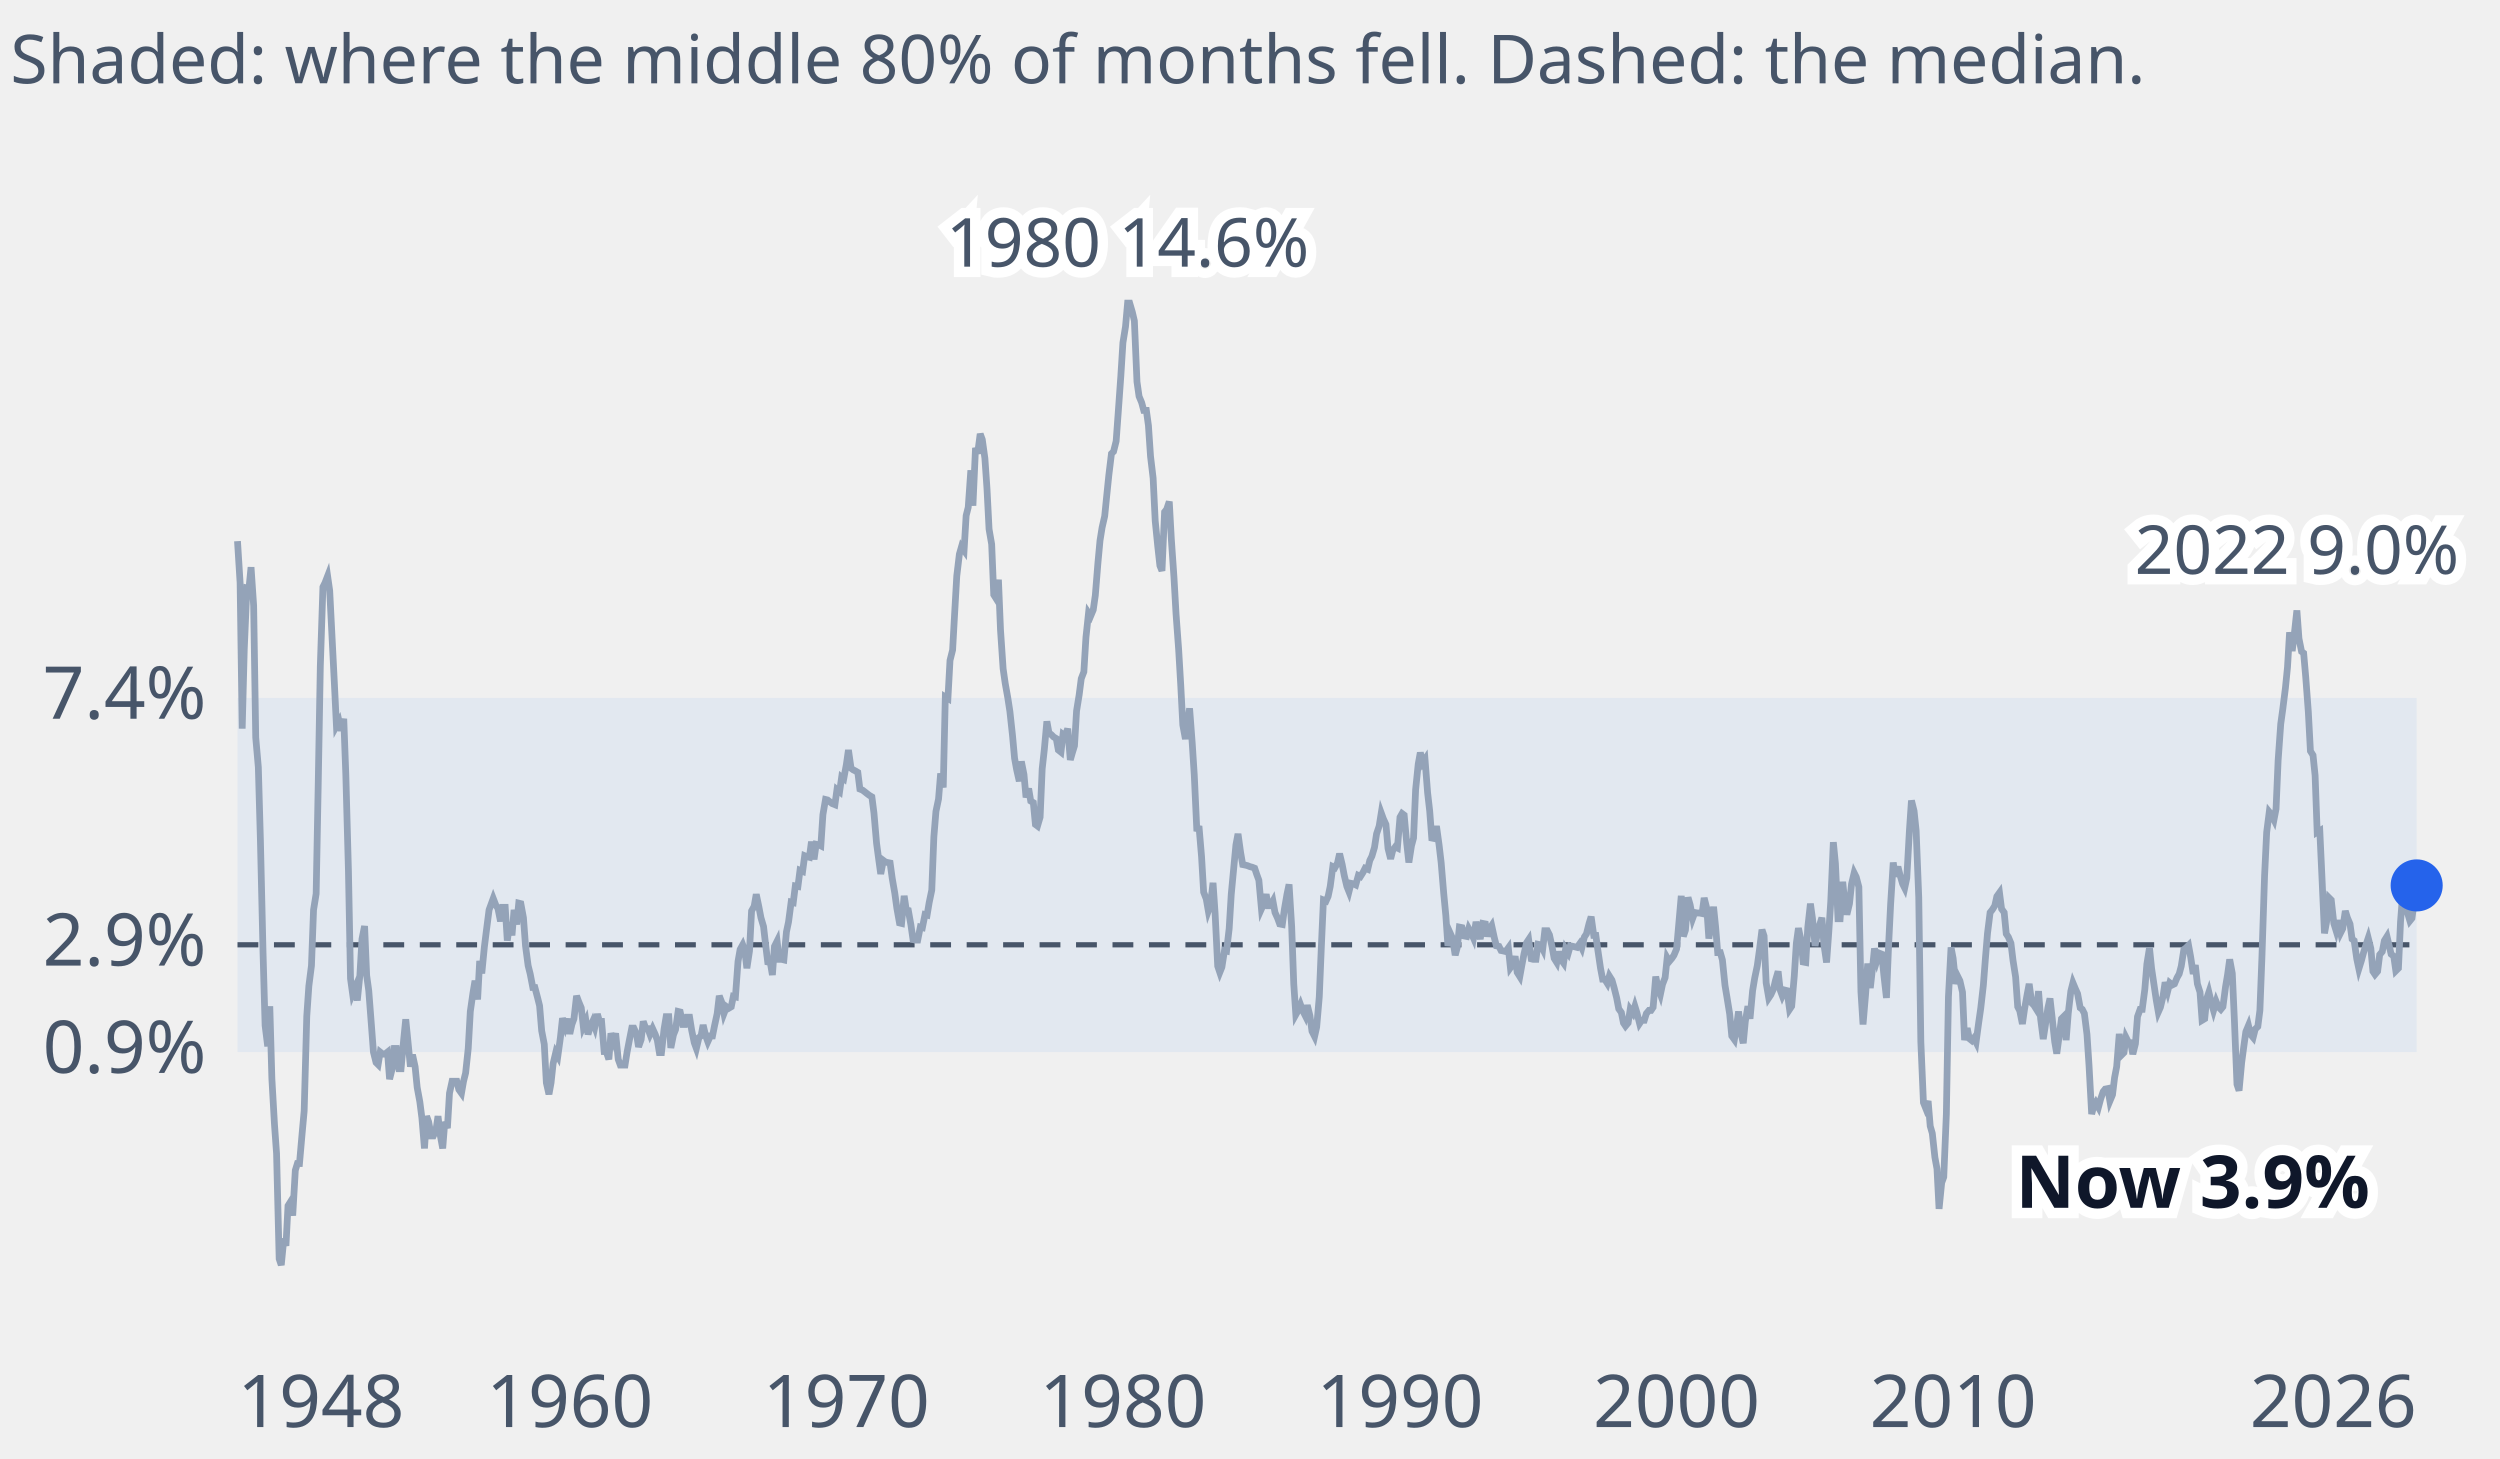
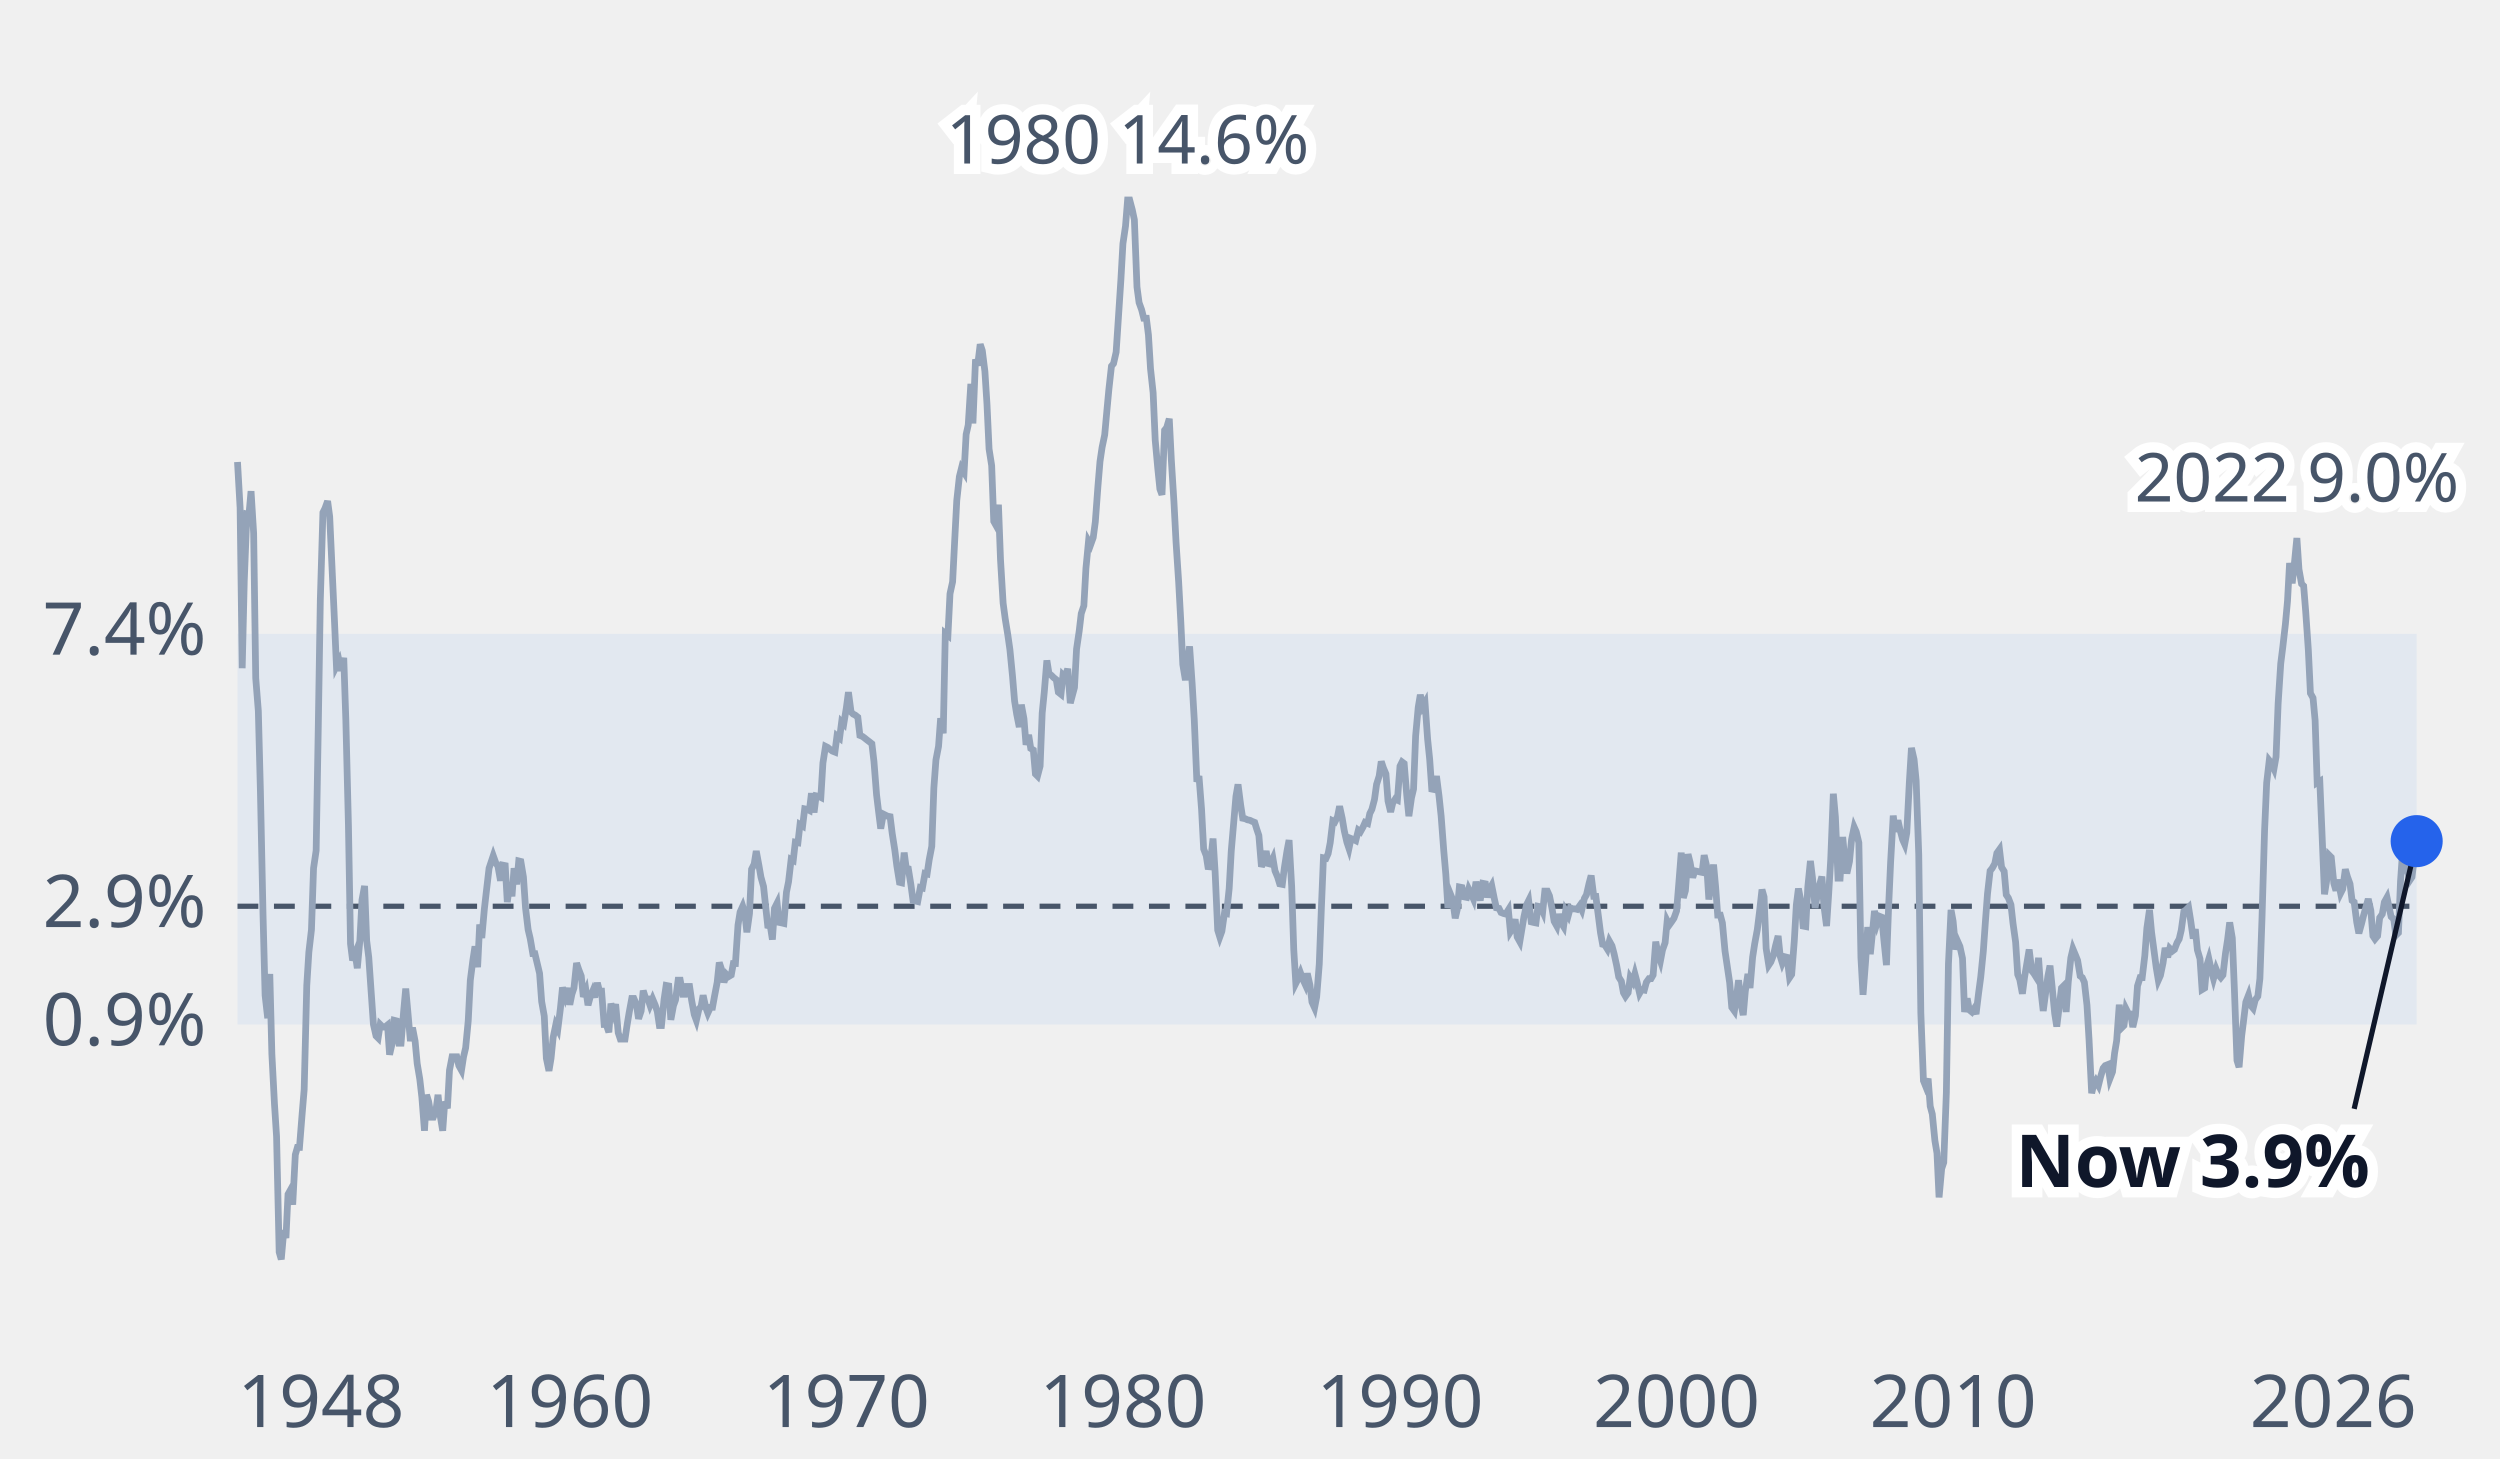
<svg xmlns="http://www.w3.org/2000/svg" viewBox="0 0 480 280" width="480" height="280" style="width:100%;max-width:560px;height:auto" role="img" font-family="system-ui,sans-serif" font-size="16">
-   <text x="2" y="16.0" font-size="13" fill="#475569">Shaded: where the middle 80% of months fell. Dashed: the median.</text>
-   <rect x="45.6" y="134.0" width="418.4" height="68.0" fill="#e2e8f0" />
-   <line x1="45.6" x2="464" y1="181.4" y2="181.4" stroke="#475569" stroke-dasharray="4 3" />
-   <text x="39.6" y="138.0" text-anchor="end" font-size="14" fill="#475569">7.4%</text>
-   <text x="39.6" y="185.4" text-anchor="end" font-size="14" fill="#475569">2.9%</text>
-   <text x="39.6" y="206.0" text-anchor="end" font-size="14" fill="#475569">0.9%</text>
-   <polyline points="45.6,103.9 46.1,111.9 46.5,139.9 46.9,124.6 47.4,112.9 47.8,113.0 48.2,108.9 48.7,116.3 49.1,141.6 49.6,147.3 50.0,161.4 50.5,182.8 50.9,196.9 51.4,200.9 51.8,193.2 52.2,207.1 52.7,215.9 53.1,221.5 53.6,241.7 54.0,242.9 54.5,237.8 54.9,239.2 55.3,231.5 55.8,230.7 56.2,233.4 56.7,224.7 57.1,223.4 57.5,223.4 58.0,217.7 58.4,213.3 58.9,195.1 59.3,189.3 59.8,185.4 60.2,174.7 60.7,171.6 61.1,150.5 61.5,127.9 62.0,112.7 62.4,111.9 62.9,110.6 63.3,113.4 63.7,121.3 64.2,131.2 64.6,139.4 65.1,138.5 65.5,140.3 66.0,138.0 66.4,148.8 66.9,167.2 67.3,187.9 67.7,190.8 68.2,189.6 68.6,192.1 69.1,187.2 69.5,180.3 70.0,177.8 70.4,187.3 70.8,190.2 71.3,196.7 71.7,202.0 72.2,204.0 72.6,204.4 73.0,202.0 73.5,202.4 73.9,202.4 74.4,202.0 74.8,207.2 75.3,205.2 75.7,201.3 76.1,201.3 76.6,205.2 77.0,205.2 77.5,199.7 77.9,195.7 78.3,199.7 78.8,204.8 79.2,202.5 79.7,204.8 80.1,208.8 80.6,211.5 81.0,214.6 81.5,220.5 81.9,214.3 82.3,215.4 82.8,218.1 83.2,218.1 83.7,217.0 84.1,214.3 84.5,217.8 85.0,220.5 85.4,215.4 85.9,216.6 86.3,209.9 86.8,207.6 87.2,207.6 87.7,207.6 88.1,209.2 88.6,209.9 89.0,207.6 89.4,206.0 89.9,201.3 90.3,194.2 90.8,190.7 91.2,188.3 91.7,191.9 92.1,184.5 92.5,186.9 93.0,181.8 93.4,178.6 93.9,174.7 94.3,173.6 94.7,172.5 95.2,173.8 95.6,174.4 96.1,176.9 96.5,174.2 97.0,174.2 97.4,180.6 97.9,177.1 98.3,179.6 98.7,174.7 99.2,177.5 99.6,173.4 100.0,173.5 100.5,176.2 100.9,181.6 101.4,185.4 101.8,187.0 102.3,189.6 102.7,189.6 103.2,191.5 103.6,193.1 104.0,197.9 104.5,200.5 104.9,207.9 105.4,210.1 105.8,207.9 106.2,204.2 106.7,202.1 107.1,202.8 107.6,199.2 108.0,195.5 108.5,197.0 108.9,195.6 109.4,198.5 109.8,196.7 110.2,195.6 110.7,191.2 111.1,192.3 111.6,193.5 112.0,197.1 112.5,196.0 112.9,198.6 113.3,197.2 113.8,196.1 114.2,197.2 114.7,194.7 115.1,196.1 115.5,196.1 116.0,201.9 116.4,201.9 116.9,203.4 117.3,198.4 117.8,199.8 118.2,198.4 118.7,203.4 119.1,204.5 119.5,204.5 120.0,204.5 120.4,202.0 120.8,199.9 121.3,197.4 121.7,197.4 122.2,198.5 122.6,201.0 123.1,199.6 123.5,196.1 124.0,197.5 124.4,197.5 124.8,198.6 125.3,197.5 125.8,198.6 126.2,199.7 126.6,202.1 127.0,202.1 127.5,197.6 127.9,195.2 128.4,195.2 128.8,201.2 129.3,198.7 129.7,197.7 130.2,194.2 130.6,194.3 131.1,196.7 131.5,196.7 131.9,195.3 132.4,195.3 132.8,197.8 133.3,200.2 133.7,201.3 134.2,199.2 134.6,198.9 135.0,196.8 135.5,198.9 135.9,200.0 136.4,198.9 136.8,198.9 137.2,196.9 137.7,194.6 138.1,191.2 138.6,192.5 139.0,194.6 139.5,193.3 139.9,193.6 140.4,193.3 140.8,191.3 141.2,191.4 141.7,184.6 142.1,182.3 142.6,181.4 143.0,182.5 143.4,185.9 143.9,182.6 144.3,174.9 144.8,174.0 145.2,171.7 145.7,174.1 146.1,176.2 146.6,177.9 147.0,181.4 147.4,184.7 147.9,184.8 148.3,187.2 148.7,181.7 149.2,180.7 149.6,184.2 150.1,184.2 150.5,184.3 151.0,178.9 151.4,177.0 151.9,173.2 152.3,173.3 152.7,170.1 153.2,170.2 153.6,167.1 154.1,167.3 154.5,164.3 155.0,164.5 155.4,164.6 155.8,161.6 156.3,165.0 156.7,162.1 157.2,162.2 157.6,162.4 158.0,156.4 158.5,153.5 158.9,153.6 159.4,154.0 159.8,154.3 160.3,154.5 160.7,151.6 161.2,152.0 161.6,149.2 162.0,149.5 162.5,146.8 162.9,144.0 163.4,147.5 163.8,147.8 164.2,148.0 164.7,148.3 165.1,151.5 165.6,151.7 166.0,152.0 166.5,152.4 166.9,152.7 167.4,153.0 167.8,156.1 168.3,161.9 168.7,164.9 169.1,167.8 169.6,165.2 170.0,165.5 170.4,165.6 170.9,165.7 171.3,168.6 171.8,171.5 172.2,174.4 172.7,177.2 173.1,177.3 173.6,172.0 174.0,174.7 174.4,174.8 174.9,177.6 175.3,180.4 175.8,180.5 176.2,180.5 176.7,178.0 177.1,178.1 177.6,175.6 178.0,175.7 178.4,173.3 178.9,170.9 179.3,160.7 179.7,155.8 180.2,153.4 180.6,148.5 181.1,151.2 181.5,133.8 182.0,134.1 182.4,126.8 182.9,124.8 183.3,117.6 183.7,110.6 184.2,106.4 184.6,105.0 185.1,105.7 185.5,99.0 185.9,97.4 186.4,90.3 186.8,97.1 187.3,86.0 187.7,87.1 188.2,83.3 188.6,84.4 189.1,88.0 189.5,93.8 189.9,101.6 190.4,104.5 190.8,114.2 191.3,115.0 191.7,111.3 192.1,121.0 192.6,128.4 193.0,131.2 193.5,134.0 193.9,136.6 194.4,141.2 194.8,145.6 195.2,147.8 195.7,150.0 196.1,146.2 196.6,148.7 197.0,153.1 197.5,151.4 197.9,153.8 198.4,154.1 198.8,158.3 199.2,158.6 199.7,156.9 200.1,147.6 200.5,144.0 201.0,138.5 201.4,140.7 201.9,141.1 202.3,141.5 202.8,141.8 203.2,144.0 203.7,144.4 204.1,141.0 204.5,141.3 205.0,139.9 205.5,145.9 205.9,144.5 206.3,143.2 206.7,136.5 207.2,133.4 207.6,130.3 208.1,129.0 208.5,122.4 209.0,117.7 209.4,118.3 209.9,117.1 210.3,114.3 210.8,108.1 211.2,103.8 211.6,101.3 212.1,99.1 212.5,95.1 212.9,91.2 213.4,87.1 213.8,86.7 214.3,84.7 214.7,79.2 215.2,72.2 215.6,65.8 216.1,62.7 216.5,58.2 216.9,58.2 217.4,59.9 217.8,61.6 218.3,73.3 218.7,76.1 219.2,77.3 219.6,78.8 220.1,78.8 220.5,81.7 220.9,87.6 221.4,91.8 221.8,100.0 222.3,105.0 222.7,108.6 223.1,109.6 223.6,98.3 224.0,97.8 224.5,96.3 224.9,103.6 225.4,110.8 225.8,117.9 226.3,124.7 226.7,131.5 227.1,139.2 227.6,141.9 228.0,138.9 228.4,136.0 228.9,142.6 229.3,148.8 229.8,159.6 230.2,158.6 230.7,164.5 231.1,171.3 231.6,172.6 232.0,174.9 232.4,173.8 232.9,169.5 233.3,175.4 233.8,185.5 234.2,186.7 234.6,185.7 235.1,182.5 235.5,182.6 236.0,178.3 236.4,171.7 236.9,166.4 237.3,162.2 237.7,160.1 238.2,163.7 238.6,166.0 239.1,166.1 239.5,166.2 240.0,166.4 240.4,166.5 240.9,166.7 241.3,167.9 241.7,169.0 242.2,174.5 242.6,173.6 243.1,171.7 243.5,173.9 243.9,173.9 244.4,173.0 244.8,175.2 245.3,176.3 245.7,177.4 246.2,177.5 246.6,174.6 247.1,171.7 247.5,169.8 248.0,177.9 248.4,188.9 248.8,194.8 249.3,193.9 249.7,192.9 250.1,194.0 250.6,195.0 251.0,193.0 251.5,195.0 251.9,198.0 252.4,199.0 252.8,197.2 253.3,191.4 253.7,181.7 254.1,172.8 254.6,173.0 255.0,172.1 255.4,170.2 255.9,166.4 256.3,166.6 256.8,165.7 257.2,163.9 257.7,166.0 258.1,168.1 258.6,170.2 259.0,171.2 259.4,169.6 259.9,169.7 260.3,169.9 260.8,168.1 261.2,168.3 261.7,167.5 262.1,166.7 262.6,166.9 263.0,165.2 263.4,164.4 263.9,162.7 264.3,160.1 264.8,158.6 265.2,156.1 265.6,157.2 266.1,158.3 266.5,162.9 267.0,164.9 267.4,163.3 267.9,162.6 268.3,162.8 268.8,156.9 269.2,156.2 269.6,156.5 270.1,162.0 270.5,165.6 271.0,162.4 271.4,160.9 271.8,151.6 272.3,146.7 272.7,144.5 273.2,146.4 273.6,145.8 274.1,152.2 274.5,155.7 274.9,160.9 275.4,161.0 275.8,158.6 276.3,162.2 276.7,165.6 277.2,171.6 277.6,175.8 278.0,181.6 278.5,179.3 278.9,180.2 279.4,183.4 279.8,181.9 280.2,178.0 280.7,178.1 281.1,179.7 281.6,179.8 282.0,178.3 282.5,179.2 282.9,180.1 283.4,177.0 283.8,178.7 284.2,180.3 284.7,177.3 285.2,177.4 285.6,179.8 286.0,178.3 286.4,177.7 286.9,180.0 287.3,181.6 287.8,181.7 288.2,182.5 288.7,182.6 289.1,182.7 289.6,182.0 290.0,185.8 290.5,185.1 290.9,183.6 291.3,186.7 291.8,187.5 292.2,185.3 292.6,183.2 293.1,181.0 293.5,180.4 294.0,184.1 294.4,184.2 294.9,184.2 295.3,181.3 295.8,181.4 296.2,182.2 296.6,178.7 297.1,178.7 297.5,179.5 298.0,181.8 298.4,184.0 298.9,184.8 299.3,182.7 299.7,184.2 300.2,184.9 300.6,182.2 301.1,183.0 301.5,181.6 302.0,181.7 302.4,181.8 302.8,181.9 303.3,181.2 303.7,182.0 304.2,179.9 304.6,179.3 305.1,177.3 305.5,176.0 306.0,179.6 306.4,179.6 306.8,182.5 307.3,185.9 307.7,188.0 308.1,188.0 308.6,188.8 309.0,187.4 309.5,188.2 309.9,189.6 310.4,191.6 310.8,193.7 311.3,194.4 311.7,196.4 312.1,197.0 312.6,196.4 313.0,193.8 313.5,194.5 313.9,193.2 314.3,194.5 314.8,196.5 315.2,195.9 315.7,195.9 316.1,194.6 316.6,194.0 317.0,194.0 317.4,193.4 317.9,187.5 318.3,189.5 318.8,190.9 319.2,189.0 319.7,187.7 320.1,183.9 320.5,184.6 321.0,184.0 321.4,183.4 321.9,182.2 322.3,177.7 322.8,172.0 323.2,179.8 323.6,178.6 324.1,172.3 324.5,173.7 325.0,176.3 325.4,175.2 325.9,175.3 326.3,175.3 326.8,175.4 327.2,172.4 327.7,174.4 328.1,180.2 328.5,177.7 329.0,174.1 329.4,178.0 329.8,182.9 330.3,182.9 330.7,184.3 331.2,189.2 331.6,191.6 332.1,194.7 332.5,198.9 333.0,199.6 333.4,197.2 333.8,194.2 334.3,198.5 334.7,200.3 335.1,196.1 335.6,193.2 336.0,195.6 336.5,190.2 336.9,187.8 337.4,185.4 337.8,182.5 338.3,178.5 338.7,179.7 339.1,188.7 339.6,191.6 340.0,191.0 340.5,189.9 340.9,188.2 341.4,186.5 341.8,190.1 342.2,191.2 342.7,190.1 343.1,190.2 343.6,193.8 344.0,193.2 344.5,187.4 344.9,181.1 345.3,178.2 345.8,180.6 346.2,184.7 346.7,184.8 347.1,178.0 347.6,173.5 348.0,176.4 348.5,181.6 348.9,179.4 349.3,177.8 349.8,176.2 350.2,181.4 350.7,184.8 351.1,179.3 351.5,173.2 352.0,161.7 352.4,165.8 352.9,176.4 353.3,176.4 353.8,169.3 354.2,173.3 354.6,175.6 355.1,173.5 355.5,169.7 356.0,167.6 356.4,168.4 356.9,170.3 357.3,190.4 357.7,196.7 358.2,190.8 358.6,185.0 359.1,189.7 359.5,186.1 359.9,182.1 360.4,184.3 360.8,183.0 361.3,183.2 361.7,187.2 362.2,191.6 362.6,181.7 363.0,173.6 363.5,165.6 363.9,168.3 364.4,166.4 364.8,168.0 365.3,169.7 365.7,170.5 366.1,168.6 366.6,159.6 367.0,153.7 367.5,155.7 367.9,159.5 368.4,172.3 368.8,200.0 369.3,211.7 369.7,212.7 370.2,211.4 370.6,216.2 371.0,217.6 371.5,222.2 371.9,224.4 372.3,232.1 372.8,227.1 373.2,226.0 373.7,213.9 374.1,191.4 374.6,181.9 375.0,184.0 375.5,188.9 375.9,187.5 376.3,188.3 376.8,190.5 377.2,199.7 377.7,197.4 378.1,199.4 378.6,199.8 379.0,199.3 379.4,200.1 379.9,196.4 380.3,193.6 380.8,189.2 381.2,184.0 381.6,179.2 382.1,175.2 382.5,174.7 383.0,173.9 383.4,172.1 383.9,171.4 384.3,174.5 384.8,175.2 385.2,179.3 385.6,179.9 386.1,181.1 386.5,184.4 387.0,187.6 387.4,193.3 387.8,194.1 388.3,196.6 388.7,193.8 389.2,191.0 389.6,188.9 390.1,192.6 390.5,193.0 391.0,193.8 391.4,190.3 391.8,195.6 392.3,199.5 392.7,196.9 393.2,193.5 393.6,191.7 394.0,195.3 394.5,200.0 394.9,202.3 395.4,198.6 395.8,195.6 396.3,195.1 396.7,199.7 397.1,194.6 397.6,190.3 398.0,188.7 398.5,189.9 398.9,190.8 399.4,193.5 399.8,193.8 400.2,194.6 400.7,198.6 401.1,204.7 401.6,213.9 402.0,212.4 402.4,211.7 402.9,212.6 403.3,211.1 403.8,209.6 404.2,209.1 404.7,209.0 405.1,211.4 405.6,210.2 406.0,206.9 406.4,204.8 406.9,198.5 407.3,202.6 407.8,202.1 408.2,199.2 408.7,200.2 409.1,200.2 409.5,202.4 410.0,200.4 410.4,195.2 410.9,193.8 411.3,193.8 411.8,190.0 412.2,185.1 412.7,182.0 413.1,185.9 413.5,188.6 414.0,192.0 414.4,194.3 414.8,193.4 415.3,191.3 415.7,188.6 416.2,190.3 416.6,188.7 417.1,189.1 417.5,188.9 418.0,187.7 418.4,187.0 418.8,185.5 419.3,182.3 419.7,182.0 420.2,181.5 420.6,183.7 421.1,187.0 421.5,185.3 421.9,188.9 422.4,190.5 422.8,195.9 423.3,195.6 423.7,191.7 424.1,190.5 424.6,192.6 425.0,194.0 425.5,192.3 425.9,193.3 426.4,193.8 426.8,193.3 427.3,189.5 427.7,187.1 428.1,184.2 428.6,186.9 429.0,195.8 429.5,208.2 429.9,209.4 430.4,204.0 430.8,201.0 431.2,198.1 431.7,196.9 432.1,198.6 432.6,199.2 433.0,197.6 433.5,197.1 433.9,194.0 434.3,183.5 434.8,168.1 435.2,159.8 435.7,155.9 436.1,156.4 436.6,157.4 437.0,155.3 437.4,146.0 437.9,139.0 438.3,136.1 438.8,132.1 439.2,128.1 439.6,121.4 440.1,125.0 440.5,121.8 441.0,117.2 441.4,122.6 441.9,125.1 442.3,125.4 442.7,130.0 443.2,136.7 443.6,144.2 444.1,145.0 444.5,148.9 444.9,159.8 445.4,159.5 445.8,168.1 446.3,179.2 446.7,177.0 447.2,172.4 447.6,172.8 448.1,177.3 448.5,178.6 448.9,176.7 449.4,179.1 449.8,178.3 450.3,174.9 450.7,176.2 451.2,177.4 451.6,180.3 452.0,180.6 452.5,184.1 452.9,186.0 453.4,184.4 453.8,182.9 454.3,181.3 454.7,180.1 455.2,182.1 455.6,186.5 456.0,187.1 456.5,186.5 456.9,183.3 457.4,182.7 457.8,180.6 458.3,179.8 458.7,181.5 459.1,183.2 459.6,183.6 460.0,186.4 460.5,185.9 460.9,177.0 461.3,171.8 461.8,167.7 462.2,175.1 462.7,176.8 463.1,176.3 463.6,172.5 464.0,170.0 464.0,170.0" fill="none" stroke="#94a3b8" stroke-width="1.3" />
-   <text x="216.5" y="51.2" text-anchor="middle" font-size="13" fill="#475569" stroke="#fff" stroke-width="4" paint-order="stroke">1980 14.6%</text>
-   <text x="441.0" y="110.2" text-anchor="middle" font-size="13" fill="#475569" stroke="#fff" stroke-width="4" paint-order="stroke">2022 9.0%</text>
-   <circle cx="464.0" cy="170.0" r="5" fill="#2563eb" />
-   <text x="455.0" y="231.9" text-anchor="end" font-size="14" font-weight="600" fill="#0f172a" stroke="#fff" stroke-width="4" paint-order="stroke">Now 3.9%</text>
+   <rect x="45.6" y="121.7" width="418.4" height="75.0" fill="#e2e8f0" />
+   <line x1="45.6" x2="464" y1="174.0" y2="174.0" stroke="#475569" stroke-dasharray="4 3" />
+   <text x="39.6" y="125.7" text-anchor="end" font-size="14" fill="#475569">7.4%</text>
+   <text x="39.6" y="178.0" text-anchor="end" font-size="14" fill="#475569">2.9%</text>
+   <text x="39.6" y="200.7" text-anchor="end" font-size="14" fill="#475569">0.9%</text>
+   <polyline points="45.6,88.7 46.1,97.5 46.5,128.3 46.9,111.5 47.4,98.7 47.8,98.8 48.2,94.3 48.7,102.4 49.1,130.2 49.6,136.5 50.0,152.0 50.5,175.6 50.9,191.1 51.4,195.5 51.8,187.0 52.2,202.4 52.7,212.0 53.1,218.2 53.6,240.4 54.0,241.8 54.5,236.2 54.9,237.7 55.3,229.3 55.8,228.4 56.2,231.3 56.7,221.7 57.1,220.3 57.5,220.3 58.0,214.0 58.4,209.2 58.9,189.2 59.3,182.8 59.8,178.5 60.2,166.7 60.7,163.3 61.1,140.1 61.5,115.2 62.0,98.4 62.4,97.6 62.9,96.2 63.3,99.2 63.7,107.9 64.2,118.8 64.6,127.9 65.1,126.9 65.5,128.8 66.0,126.3 66.4,138.2 66.9,158.5 67.3,181.2 67.7,184.4 68.2,183.1 68.6,185.9 69.1,180.5 69.5,172.8 70.0,170.1 70.4,180.6 70.8,183.8 71.3,191.0 71.7,196.7 72.2,198.9 72.6,199.3 73.0,196.7 73.5,197.2 73.9,197.2 74.4,196.8 74.8,202.5 75.3,200.3 75.7,195.9 76.1,196.0 76.6,200.3 77.0,200.3 77.5,194.2 77.9,189.8 78.3,194.2 78.8,199.9 79.2,197.3 79.7,199.9 80.1,204.2 80.6,207.2 81.0,210.7 81.5,217.1 81.9,210.2 82.3,211.5 82.8,214.5 83.2,214.5 83.7,213.2 84.1,210.2 84.5,214.1 85.0,217.1 85.4,211.5 85.9,212.8 86.3,205.5 86.8,202.9 87.2,202.9 87.7,202.9 88.1,204.6 88.6,205.5 89.0,202.9 89.4,201.2 89.9,196.0 90.3,188.2 90.8,184.3 91.2,181.7 91.7,185.7 92.1,177.5 92.5,180.1 93.0,174.5 93.4,171.0 93.9,166.7 94.3,165.5 94.7,164.3 95.2,165.7 95.6,166.3 96.1,169.1 96.5,166.1 97.0,166.2 97.4,173.2 97.9,169.4 98.3,172.1 98.7,166.7 99.2,169.8 99.6,165.3 100.0,165.4 100.5,168.4 100.9,174.3 101.4,178.5 101.8,180.2 102.3,183.1 102.7,183.1 103.2,185.2 103.6,186.9 104.0,192.3 104.5,195.1 104.9,203.2 105.4,205.6 105.8,203.2 106.2,199.2 106.7,196.8 107.1,197.6 107.6,193.6 108.0,189.6 108.5,191.2 108.9,189.7 109.4,192.9 109.8,190.9 110.2,189.7 110.7,184.9 111.1,186.1 111.6,187.4 112.0,191.4 112.5,190.2 112.9,193.0 113.3,191.5 113.8,190.3 114.2,191.5 114.7,188.7 115.1,190.3 115.5,190.3 116.0,196.7 116.4,196.7 116.9,198.2 117.3,192.7 117.8,194.3 118.2,192.8 118.7,198.3 119.1,199.5 119.5,199.5 120.0,199.5 120.4,196.8 120.8,194.4 121.3,191.7 121.7,191.7 122.2,192.9 122.6,195.6 123.1,194.1 123.5,190.2 124.0,191.8 124.4,191.8 124.8,193.0 125.3,191.8 125.8,193.0 126.2,194.2 126.6,196.9 127.0,196.9 127.5,191.9 127.9,189.2 128.4,189.3 128.8,195.8 129.3,193.1 129.7,192.0 130.2,188.2 130.6,188.2 131.1,190.9 131.5,190.9 131.9,189.4 132.4,189.4 132.8,192.1 133.3,194.8 133.7,195.9 134.2,193.7 134.6,193.3 135.0,191.1 135.5,193.4 135.9,194.5 136.4,193.4 136.8,193.4 137.2,191.2 137.7,188.6 138.1,184.8 138.6,186.3 139.0,188.6 139.5,187.1 139.9,187.5 140.4,187.2 140.8,185.0 141.2,185.0 141.7,177.6 142.1,175.1 142.6,174.0 143.0,175.3 143.4,179.0 143.9,175.4 144.3,166.9 144.8,165.9 145.2,163.4 145.7,166.1 146.1,168.4 146.6,170.2 147.0,174.0 147.4,177.7 147.9,177.8 148.3,180.4 148.7,174.4 149.2,173.4 149.6,177.1 150.1,177.2 150.5,177.3 151.0,171.3 151.4,169.3 151.9,165.0 152.3,165.2 152.7,161.7 153.2,161.8 153.6,158.3 154.1,158.6 154.5,155.3 155.0,155.4 155.4,155.6 155.8,152.3 156.3,156.0 156.7,152.8 157.2,152.9 157.6,153.1 158.0,146.5 158.5,143.3 158.9,143.5 159.4,143.9 159.8,144.2 160.3,144.4 160.7,141.3 161.2,141.7 161.6,138.6 162.0,139.0 162.5,135.9 162.9,132.9 163.4,136.7 163.8,137.1 164.2,137.3 164.7,137.7 165.1,141.2 165.6,141.4 166.0,141.7 166.5,142.1 166.9,142.4 167.4,142.8 167.8,146.2 168.3,152.6 168.7,155.9 169.1,159.1 169.6,156.3 170.0,156.5 170.4,156.7 170.9,156.8 171.3,160.0 171.8,163.2 172.2,166.3 172.7,169.4 173.1,169.5 173.6,163.7 174.0,166.7 174.4,166.8 174.9,169.9 175.3,172.9 175.8,173.0 176.2,173.1 176.7,170.4 177.1,170.5 177.6,167.7 178.0,167.8 178.4,165.1 178.9,162.5 179.3,151.3 179.7,145.9 180.2,143.3 180.6,137.9 181.1,140.8 181.5,121.6 182.0,122.0 182.4,114.0 182.9,111.7 183.3,103.8 183.7,96.1 184.2,91.5 184.6,89.9 185.1,90.7 185.5,83.4 185.9,81.6 186.4,73.7 186.8,81.3 187.3,69.0 187.7,70.2 188.2,66.1 188.6,67.3 189.1,71.3 189.5,77.6 189.9,86.2 190.4,89.4 190.8,100.1 191.3,101.0 191.7,96.9 192.1,107.5 192.6,115.8 193.0,118.8 193.5,121.9 193.9,124.7 194.4,129.8 194.8,134.6 195.2,137.1 195.7,139.6 196.1,135.3 196.6,138.0 197.0,143.0 197.5,141.1 197.9,143.7 198.4,144.0 198.8,148.6 199.2,149.0 199.7,147.1 200.1,136.9 200.5,132.9 201.0,126.8 201.4,129.3 201.9,129.7 202.3,130.1 202.8,130.5 203.2,132.9 203.7,133.3 204.1,129.6 204.5,130.0 205.0,128.4 205.5,135.0 205.9,133.5 206.3,132.0 206.7,124.6 207.2,121.2 207.6,117.8 208.1,116.3 208.5,109.1 209.0,103.9 209.4,104.6 209.9,103.2 210.3,100.2 210.8,93.4 211.2,88.6 211.6,85.9 212.1,83.5 212.5,79.1 212.9,74.8 213.4,70.3 213.8,69.8 214.3,67.6 214.7,61.5 215.2,53.9 215.6,46.8 216.1,43.4 216.5,38.4 216.9,38.4 217.4,40.3 217.8,42.2 218.3,55.1 218.7,58.1 219.2,59.5 219.6,61.1 220.1,61.1 220.5,64.3 220.9,70.8 221.4,75.4 221.8,84.5 222.3,90.0 222.7,93.9 223.1,95.0 223.6,82.6 224.0,82.1 224.5,80.4 224.9,88.4 225.4,96.4 225.8,104.1 226.3,111.7 226.7,119.1 227.1,127.6 227.6,130.6 228.0,127.3 228.4,124.1 228.9,131.4 229.3,138.2 229.8,150.1 230.2,149.0 230.7,155.4 231.1,163.0 231.6,164.3 232.0,166.9 232.4,165.7 232.9,161.0 233.3,167.4 233.8,178.6 234.2,179.9 234.6,178.8 235.1,175.3 235.5,175.4 236.0,170.6 236.4,163.4 236.9,157.6 237.3,152.9 237.7,150.6 238.2,154.5 238.6,157.1 239.1,157.2 239.5,157.4 240.0,157.5 240.4,157.7 240.9,157.9 241.3,159.2 241.7,160.4 242.2,166.4 242.6,165.5 243.1,163.4 243.5,165.8 243.9,165.9 244.4,164.8 244.8,167.2 245.3,168.4 245.7,169.7 246.2,169.8 246.6,166.6 247.1,163.4 247.5,161.3 248.0,170.2 248.4,182.3 248.8,188.8 249.3,187.8 249.7,186.8 250.1,187.9 250.6,189.0 251.0,186.9 251.5,189.1 251.9,192.4 252.4,193.5 252.8,191.4 253.3,185.1 253.7,174.4 254.1,164.7 254.6,164.8 255.0,163.9 255.4,161.8 255.9,157.6 256.3,157.8 256.8,156.8 257.2,154.8 257.7,157.1 258.1,159.5 258.6,161.7 259.0,162.9 259.4,161.0 259.9,161.2 260.3,161.4 260.8,159.4 261.2,159.7 261.7,158.8 262.1,157.9 262.6,158.1 263.0,156.2 263.4,155.4 263.9,153.5 264.3,150.6 264.8,149.0 265.2,146.2 265.6,147.4 266.1,148.6 266.5,153.8 267.0,155.9 267.4,154.2 267.9,153.4 268.3,153.6 268.8,147.1 269.2,146.3 269.6,146.6 270.1,152.7 270.5,156.7 271.0,153.2 271.4,151.5 271.8,141.3 272.3,135.8 272.7,133.4 273.2,135.6 273.6,134.9 274.1,141.9 274.5,145.8 274.9,151.5 275.4,151.6 275.8,149.0 276.3,152.9 276.7,156.7 277.2,163.3 277.6,167.9 278.0,174.3 278.5,171.7 278.9,172.7 279.4,176.3 279.8,174.6 280.2,170.3 280.7,170.4 281.1,172.2 281.6,172.3 282.0,170.7 282.5,171.7 282.9,172.6 283.4,169.3 283.8,171.1 284.2,172.9 284.7,169.6 285.2,169.7 285.6,172.3 286.0,170.7 286.4,170.0 286.9,172.5 287.3,174.3 287.8,174.4 288.2,175.2 288.7,175.4 289.1,175.5 289.6,174.7 290.0,178.9 290.5,178.1 290.9,176.5 291.3,179.9 291.8,180.8 292.2,178.4 292.6,176.0 293.1,173.7 293.5,172.9 294.0,177.0 294.4,177.1 294.9,177.2 295.3,174.0 295.8,174.1 296.2,175.0 296.6,171.1 297.1,171.1 297.5,172.0 298.0,174.5 298.4,176.9 298.9,177.8 299.3,175.5 299.7,177.1 300.2,177.9 300.6,174.9 301.1,175.8 301.5,174.3 302.0,174.5 302.4,174.5 302.8,174.6 303.3,173.9 303.7,174.7 304.2,172.5 304.6,171.8 305.1,169.6 305.5,168.1 306.0,172.1 306.4,172.1 306.8,175.2 307.3,179.1 307.7,181.3 308.1,181.4 308.6,182.2 309.0,180.7 309.5,181.6 309.9,183.1 310.4,185.4 310.8,187.6 311.3,188.4 311.7,190.6 312.1,191.3 312.6,190.6 313.0,187.7 313.5,188.5 313.9,187.0 314.3,188.5 314.8,190.7 315.2,190.0 315.7,190.1 316.1,188.6 316.6,187.9 317.0,187.9 317.4,187.2 317.9,180.8 318.3,183.0 318.8,184.5 319.2,182.4 319.7,181.0 320.1,176.8 320.5,177.6 321.0,176.9 321.4,176.3 321.9,174.9 322.3,170.0 322.8,163.7 323.2,172.4 323.6,171.0 324.1,164.0 324.5,165.6 325.0,168.5 325.4,167.2 325.9,167.3 326.3,167.4 326.8,167.5 327.2,164.2 327.7,166.4 328.1,172.7 328.5,170.0 329.0,166.0 329.4,170.3 329.8,175.7 330.3,175.7 330.7,177.2 331.2,182.6 331.6,185.3 332.1,188.7 332.5,193.4 333.0,194.1 333.4,191.5 333.8,188.2 334.3,192.9 334.7,194.9 335.1,190.3 335.6,187.0 336.0,189.7 336.5,183.8 336.9,181.2 337.4,178.5 337.8,175.3 338.3,170.8 338.7,172.2 339.1,182.1 339.6,185.3 340.0,184.7 340.5,183.4 340.9,181.6 341.4,179.7 341.8,183.6 342.2,184.9 342.7,183.7 343.1,183.8 343.6,187.7 344.0,187.1 344.5,180.7 344.9,173.7 345.3,170.6 345.8,173.2 346.2,177.8 346.7,177.9 347.1,170.3 347.6,165.3 348.0,168.6 348.5,174.3 348.9,171.9 349.3,170.1 349.8,168.3 350.2,174.0 350.7,177.8 351.1,171.7 351.5,165.0 352.0,152.4 352.4,156.9 352.9,168.6 353.3,168.6 353.8,160.7 354.2,165.1 354.6,167.7 355.1,165.4 355.5,161.2 356.0,158.8 356.4,159.7 356.9,161.8 357.3,183.9 357.7,191.0 358.2,184.5 358.6,178.0 359.1,183.2 359.5,179.2 359.9,174.9 360.4,177.2 360.8,175.9 361.3,176.1 361.7,180.4 362.2,185.3 362.6,174.4 363.0,165.5 363.5,156.6 363.9,159.7 364.4,157.5 364.8,159.3 365.3,161.2 365.7,162.1 366.1,159.9 366.6,150.1 367.0,143.6 367.5,145.8 367.9,149.9 368.4,164.1 368.8,194.5 369.3,207.5 369.7,208.5 370.2,207.1 370.6,212.4 371.0,213.9 371.5,219.0 371.9,221.4 372.3,229.9 372.8,224.4 373.2,223.2 373.7,209.8 374.1,185.1 374.6,174.7 375.0,176.9 375.5,182.3 375.9,180.8 376.3,181.7 376.8,184.0 377.2,194.3 377.7,191.7 378.1,193.9 378.6,194.3 379.0,193.7 379.4,194.7 379.9,190.6 380.3,187.6 380.8,182.6 381.2,176.9 381.6,171.6 382.1,167.2 382.5,166.7 383.0,165.8 383.4,163.8 383.9,163.1 384.3,166.5 384.8,167.3 385.2,171.8 385.6,172.4 386.1,173.7 386.5,177.3 387.0,180.9 387.4,187.1 387.8,188.1 388.3,190.8 388.7,187.7 389.2,184.7 389.6,182.3 390.1,186.4 390.5,186.9 391.0,187.7 391.4,183.9 391.8,189.7 392.3,194.1 392.7,191.1 393.2,187.4 393.6,185.4 394.0,189.4 394.5,194.6 394.9,197.1 395.4,193.0 395.8,189.7 396.3,189.2 396.7,194.3 397.1,188.6 397.6,183.9 398.0,182.2 398.5,183.4 398.9,184.4 399.4,187.4 399.8,187.7 400.2,188.6 400.7,193.0 401.1,199.7 401.6,209.9 402.0,208.2 402.4,207.5 402.9,208.4 403.3,206.8 403.8,205.1 404.2,204.6 404.7,204.4 405.1,207.1 405.6,205.8 406.0,202.2 406.4,199.8 406.9,192.9 407.3,197.4 407.8,196.9 408.2,193.7 408.7,194.7 409.1,194.7 409.5,197.2 410.0,195.0 410.4,189.3 410.9,187.7 411.3,187.7 411.8,183.5 412.2,178.2 412.7,174.7 413.1,179.0 413.5,182.0 414.0,185.8 414.4,188.2 414.8,187.3 415.3,184.9 415.7,182.0 416.2,183.8 416.6,182.1 417.1,182.6 417.5,182.3 418.0,181.0 418.4,180.3 418.8,178.6 419.3,175.0 419.7,174.7 420.2,174.2 420.6,176.7 421.1,180.2 421.5,178.4 421.9,182.4 422.4,184.1 422.8,190.0 423.3,189.7 423.7,185.4 424.1,184.1 424.6,186.4 425.0,187.9 425.5,186.1 425.9,187.1 426.4,187.7 426.8,187.2 427.3,183.0 427.7,180.4 428.1,177.1 428.6,180.1 429.0,189.9 429.5,203.6 429.9,204.9 430.4,198.9 430.8,195.7 431.2,192.4 431.7,191.1 432.1,193.0 432.6,193.6 433.0,192.0 433.5,191.3 433.9,187.9 434.3,176.4 434.8,159.4 435.2,150.3 435.7,146.0 436.1,146.5 436.6,147.6 437.0,145.3 437.4,135.1 437.9,127.4 438.3,124.2 438.8,119.8 439.2,115.4 439.6,108.1 440.1,112.0 440.5,108.4 441.0,103.3 441.4,109.3 441.9,112.1 442.3,112.5 442.7,117.5 443.2,124.8 443.6,133.1 444.1,134.0 444.5,138.3 444.9,150.3 445.4,150.0 445.8,159.4 446.3,171.7 446.7,169.2 447.2,164.2 447.6,164.6 448.1,169.6 448.5,171.0 448.9,168.9 449.4,171.5 449.8,170.7 450.3,166.9 450.7,168.3 451.2,169.7 451.6,172.9 452.0,173.2 452.5,177.1 452.9,179.2 453.4,177.4 453.8,175.8 454.3,174.0 454.7,172.6 455.2,174.8 455.6,179.7 456.0,180.3 456.5,179.7 456.9,176.2 457.4,175.5 457.8,173.2 458.3,172.3 458.7,174.2 459.1,176.0 459.6,176.5 460.0,179.6 460.5,179.1 460.9,169.2 461.3,163.5 461.8,159.0 462.2,167.2 462.7,169.0 463.1,168.4 463.6,164.2 464.0,161.5 464.0,161.5" fill="none" stroke="#94a3b8" stroke-width="1.3" />
+   <text x="216.5" y="31.4" text-anchor="middle" font-size="13" fill="#475569" stroke="#fff" stroke-width="4" paint-order="stroke">1980 14.6%</text>
+   <text x="441.0" y="96.3" text-anchor="middle" font-size="13" fill="#475569" stroke="#fff" stroke-width="4" paint-order="stroke">2022 9.0%</text>
+   <line x1="452.0" y1="212.9" x2="464.0" y2="161.5" stroke="#0f172a" stroke-width="1" />
+   <circle cx="464.0" cy="161.5" r="5" fill="#2563eb" />
+   <text x="455.0" y="227.9" text-anchor="end" font-size="14" font-weight="600" fill="#0f172a" stroke="#fff" stroke-width="4" paint-order="stroke">Now 3.9%</text>
  <text x="45.6" y="274" font-size="14" fill="#475569">1948</text>
  <text x="464" y="274" text-anchor="end" font-size="14" fill="#475569">2026</text>
  <text x="109.4" y="274" text-anchor="middle" font-size="14" fill="#475569">1960</text>
  <text x="162.5" y="274" text-anchor="middle" font-size="14" fill="#475569">1970</text>
  <text x="215.6" y="274" text-anchor="middle" font-size="14" fill="#475569">1980</text>
  <text x="268.8" y="274" text-anchor="middle" font-size="14" fill="#475569">1990</text>
  <text x="321.9" y="274" text-anchor="middle" font-size="14" fill="#475569">2000</text>
  <text x="375.0" y="274" text-anchor="middle" font-size="14" fill="#475569">2010</text>
</svg>
